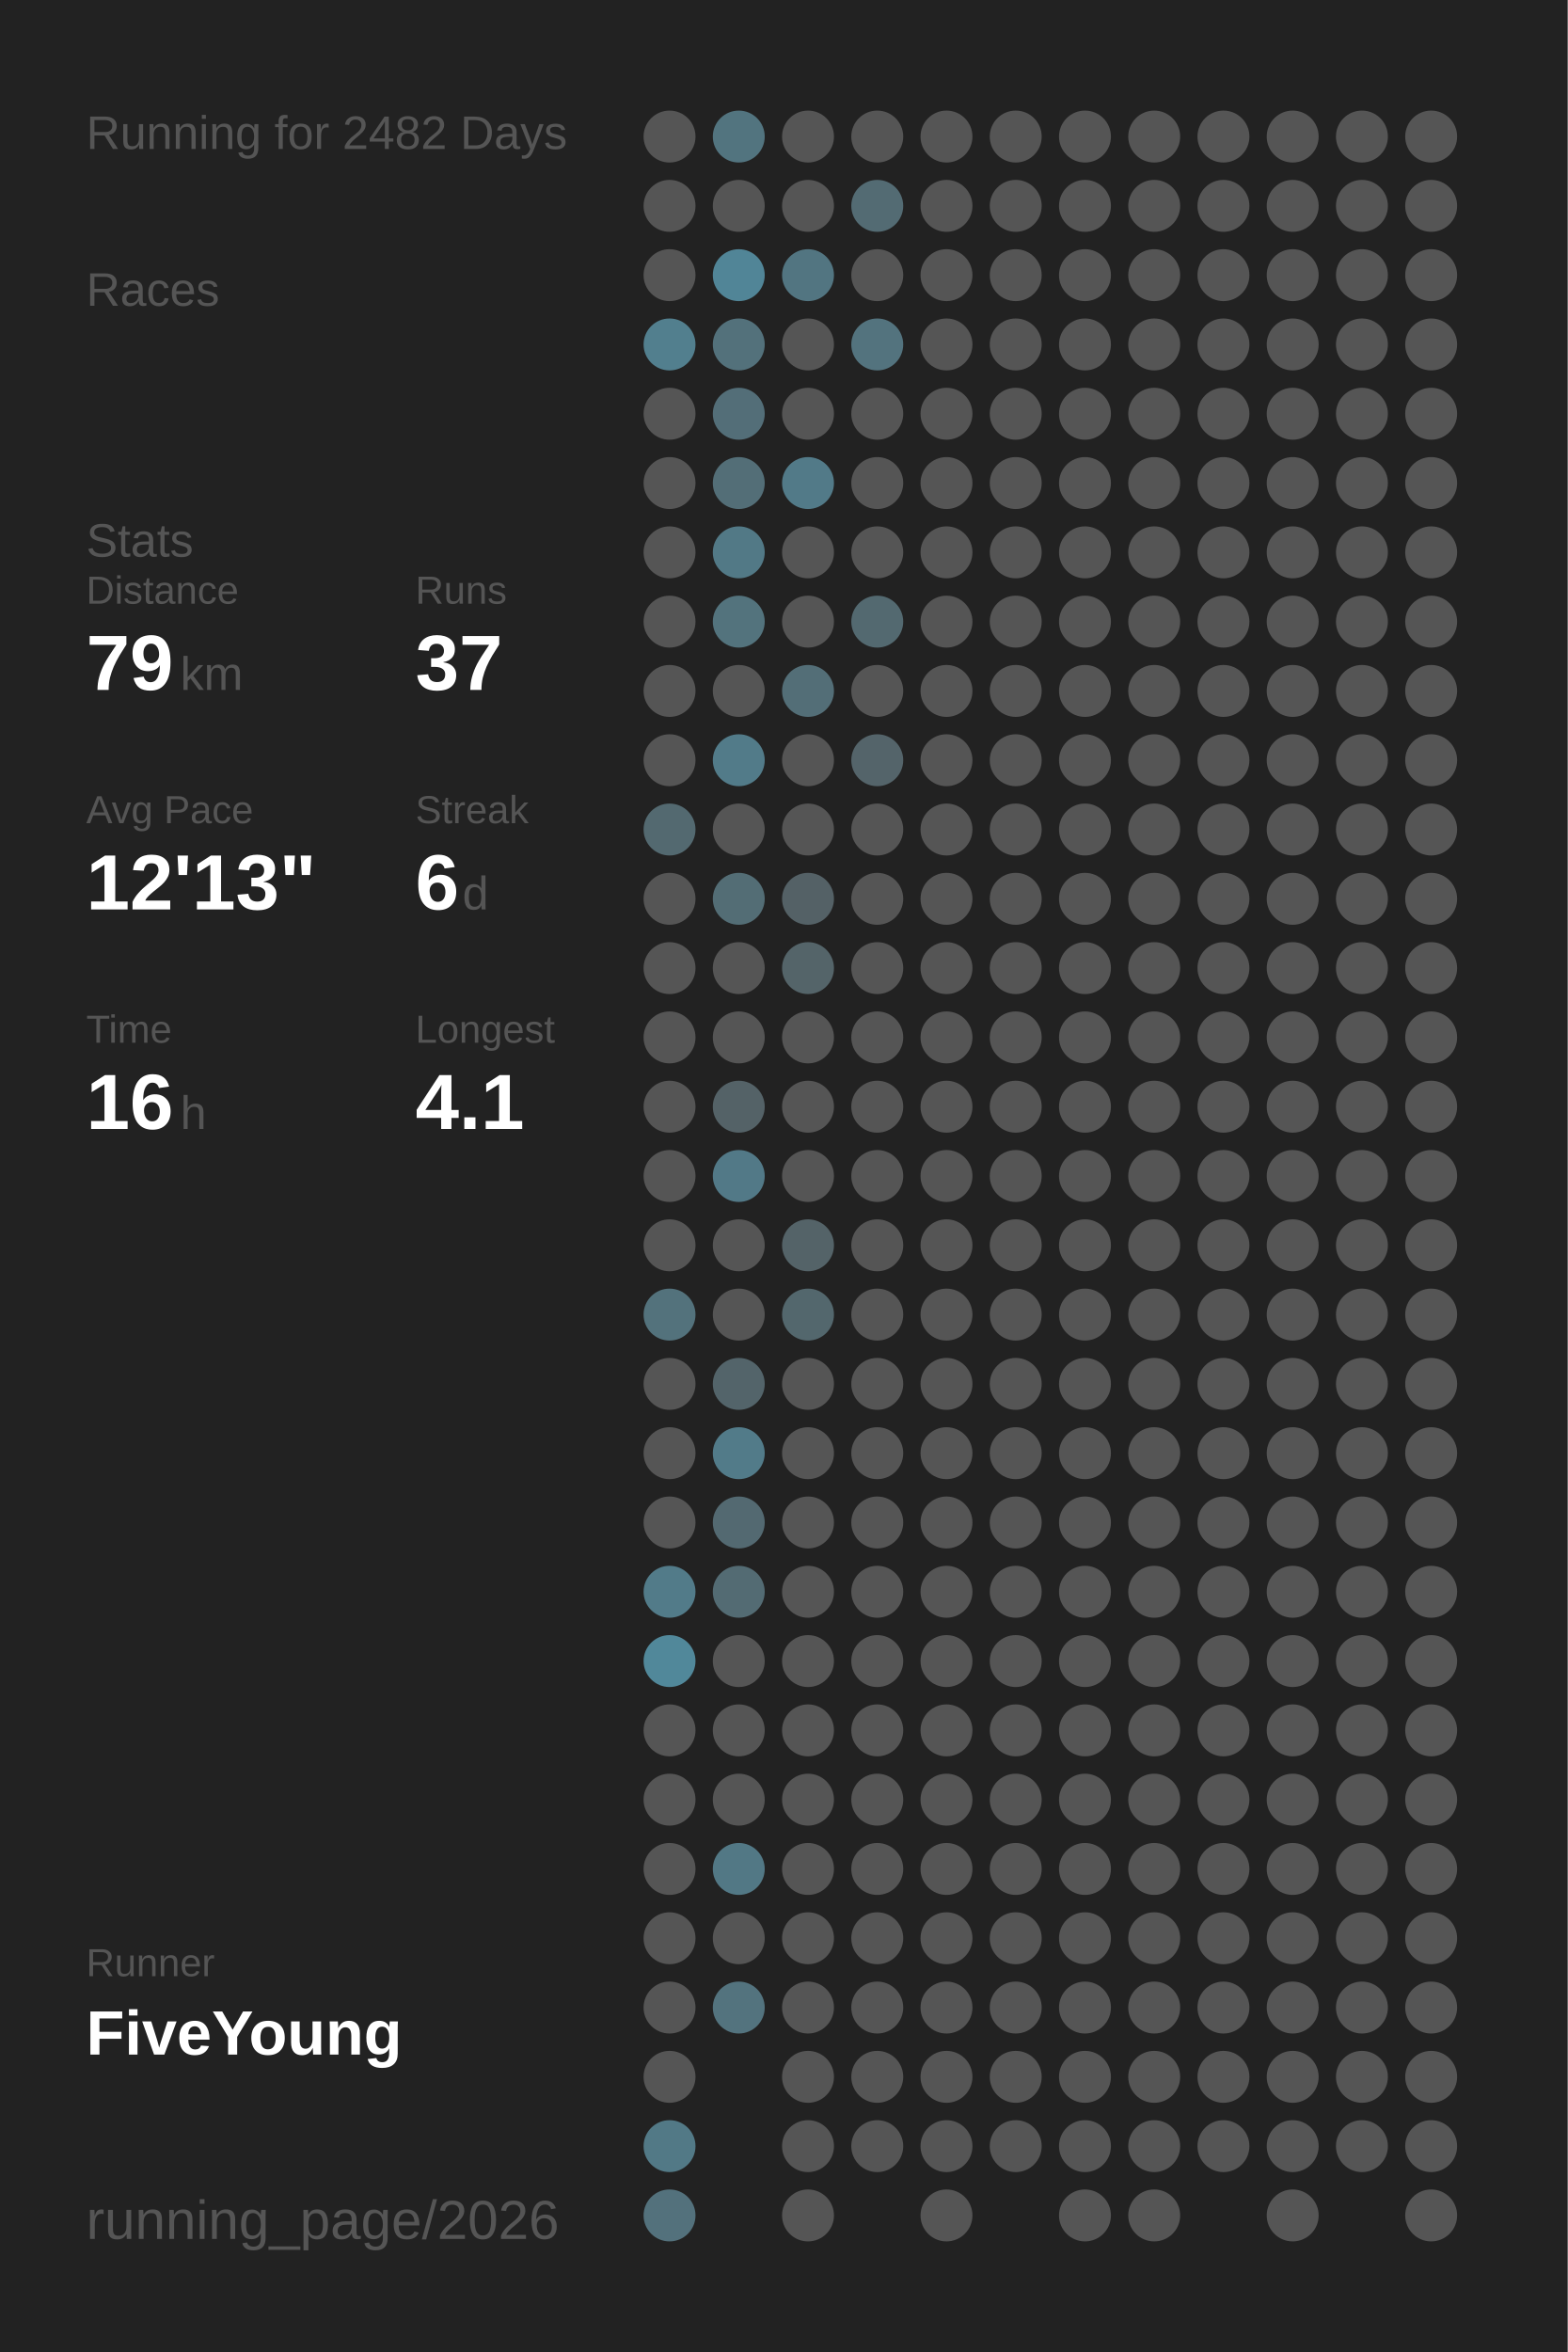
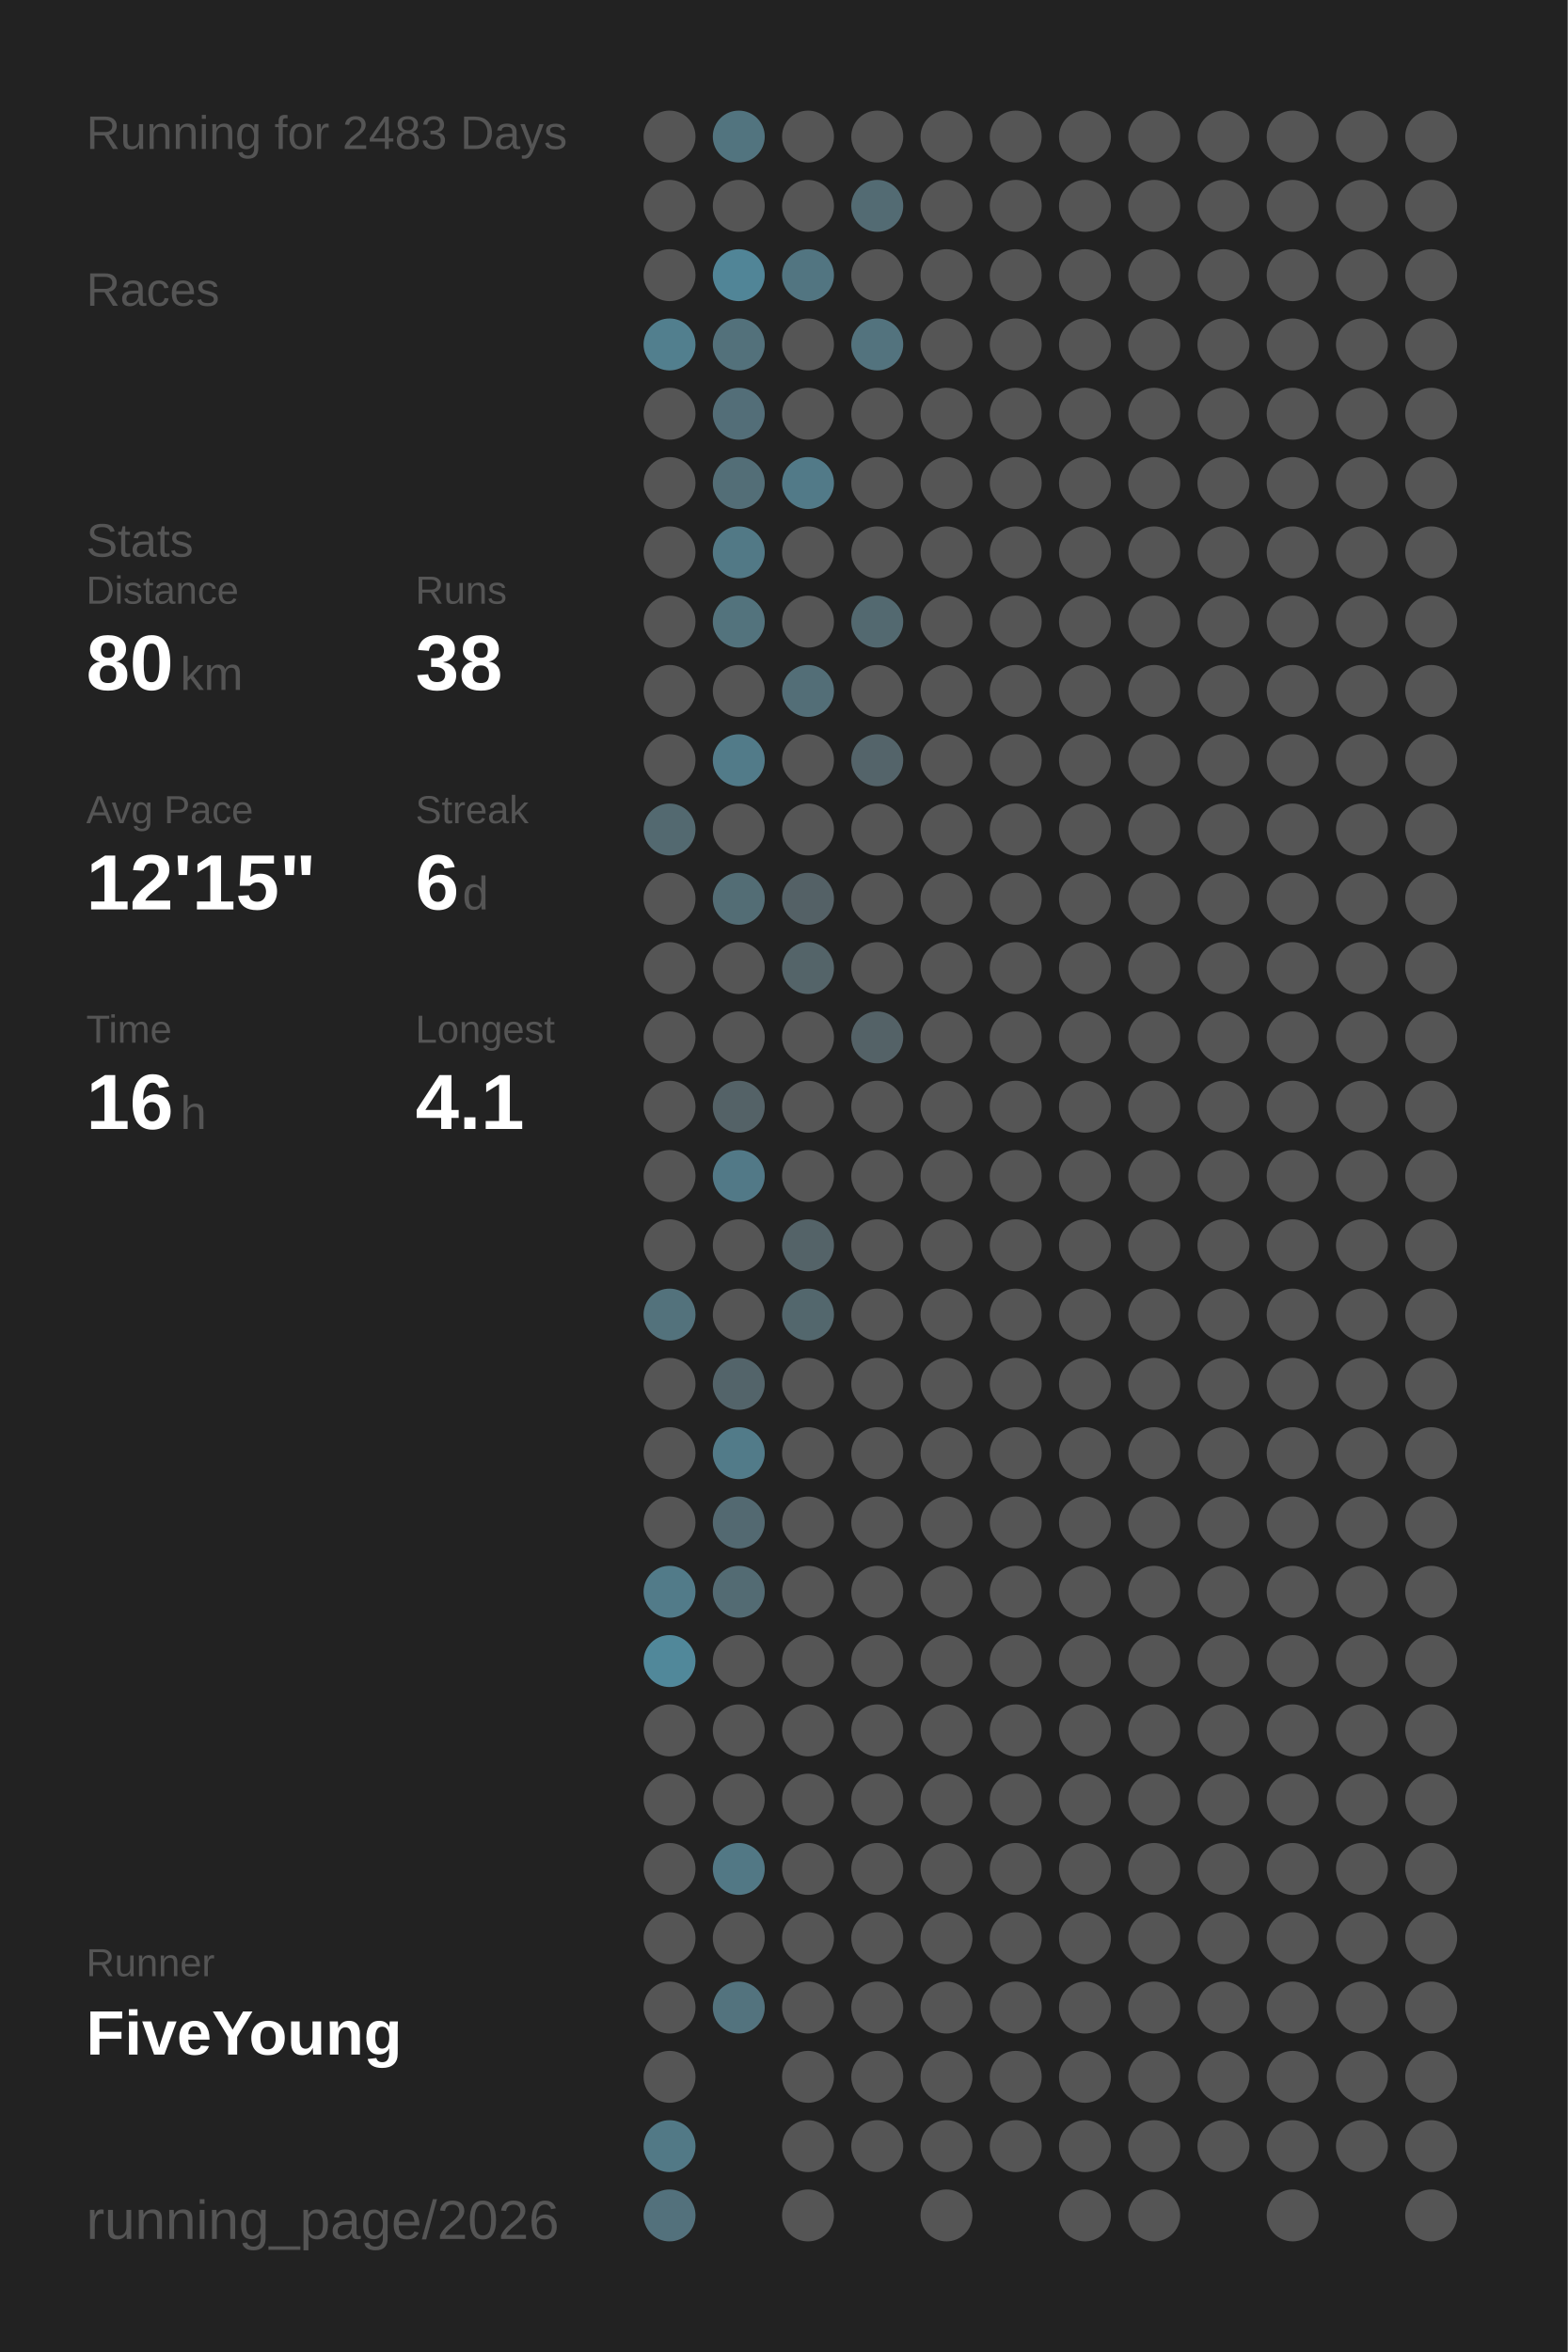
<svg xmlns="http://www.w3.org/2000/svg" baseProfile="full" height="300mm" version="1.1" viewBox="0,0,200,300" width="200mm">
  <defs />
  <rect fill="#222222" height="300" width="200" x="0" y="0" />
-   <text fill="#555555" style="font-size:6px; font-family:Arial;" x="11" y="19">Running for 2482 Days</text>
+   <text fill="#555555" style="font-size:6px; font-family:Arial;" x="11" y="19">Running for 2483 Days</text>
  <text fill="#555555" style="font-size:6px; font-family:Arial;" x="11" y="39">Races</text>
  <text fill="#555555" style="font-size:6px; font-family:Arial;" x="11" y="71">Stats</text>
  <text fill="#555555" style="font-size:5px; font-family:Arial;" x="11" y="77">Distance</text>
-   <text fill="#FFFFFF" style="font-size:10px; font-family:Arial; font-weight:bold;" x="11" y="88">79</text>
+   <text fill="#FFFFFF" style="font-size:10px; font-family:Arial; font-weight:bold;" x="11" y="88">80</text>
  <text fill="#555555" style="font-size:6px; font-family:Arial;" x="23" y="88">km</text>
  <text fill="#555555" style="font-size:5px; font-family:Arial;" x="53" y="77">Runs</text>
-   <text fill="#FFFFFF" style="font-size:10px; font-family:Arial; font-weight:bold;" x="53" y="88">37</text>
+   <text fill="#FFFFFF" style="font-size:10px; font-family:Arial; font-weight:bold;" x="53" y="88">38</text>
  <text fill="#555555" style="font-size:5px; font-family:Arial;" x="11" y="105">Avg Pace</text>
-   <text fill="#FFFFFF" style="font-size:10px; font-family:Arial; font-weight:bold;" x="11" y="116">12'13"</text>
+   <text fill="#FFFFFF" style="font-size:10px; font-family:Arial; font-weight:bold;" x="11" y="116">12'15"</text>
  <text fill="#555555" style="font-size:5px; font-family:Arial;" x="53" y="105">Streak</text>
  <text fill="#FFFFFF" style="font-size:10px; font-family:Arial; font-weight:bold;" x="53" y="116">6</text>
  <text fill="#555555" style="font-size:6px; font-family:Arial;" x="59" y="116">d</text>
  <text fill="#555555" style="font-size:5px; font-family:Arial;" x="11" y="133">Time</text>
  <text fill="#FFFFFF" style="font-size:10px; font-family:Arial; font-weight:bold;" x="11" y="144">16</text>
  <text fill="#555555" style="font-size:6px; font-family:Arial;" x="23" y="144">h</text>
  <text fill="#555555" style="font-size:5px; font-family:Arial;" x="53" y="133">Longest</text>
  <text fill="#FFFFFF" style="font-size:10px; font-family:Arial; font-weight:bold;" x="53" y="144">4.1</text>
  <text fill="#555555" style="font-size:5px; font-family:Arial;" x="11" y="252.065">Runner</text>
  <text fill="#FFFFFF" style="font-size:8px; font-family:Arial; font-weight:bold;" x="11" y="262.065">FiveYoung</text>
  <text fill="#555555" style="font-size:7px; font-family:Arial;" x="11" y="285.581">running_page/2026</text>
  <circle cx="85.417" cy="17.419" fill="#555555" r="3.312" />
  <circle cx="85.417" cy="26.258" fill="#555555" r="3.312" />
  <circle cx="85.417" cy="35.097" fill="#555555" r="3.312" />
  <circle cx="85.417" cy="43.935" fill="#527f8e" r="3.312" />
  <circle cx="85.417" cy="52.774" fill="#555555" r="3.312" />
  <circle cx="85.417" cy="61.613" fill="#555555" r="3.312" />
  <circle cx="85.417" cy="70.452" fill="#555555" r="3.312" />
  <circle cx="85.417" cy="79.29" fill="#555555" r="3.312" />
  <circle cx="85.417" cy="88.129" fill="#555555" r="3.312" />
  <circle cx="85.417" cy="96.968" fill="#555555" r="3.312" />
  <circle cx="85.417" cy="105.806" fill="#536970" r="3.312" />
  <circle cx="85.417" cy="114.645" fill="#555555" r="3.312" />
  <circle cx="85.417" cy="123.484" fill="#555555" r="3.312" />
  <circle cx="85.417" cy="132.323" fill="#555555" r="3.312" />
  <circle cx="85.417" cy="141.161" fill="#555555" r="3.312" />
  <circle cx="85.417" cy="150" fill="#555555" r="3.312" />
  <circle cx="85.417" cy="158.839" fill="#555555" r="3.312" />
  <circle cx="85.417" cy="167.677" fill="#53727c" r="3.312" />
  <circle cx="85.417" cy="176.516" fill="#555555" r="3.312" />
  <circle cx="85.417" cy="185.355" fill="#555555" r="3.312" />
  <circle cx="85.417" cy="194.194" fill="#555555" r="3.312" />
  <circle cx="85.417" cy="203.032" fill="#527b89" r="3.312" />
  <circle cx="85.417" cy="211.871" fill="#51889a" r="3.312" />
  <circle cx="85.417" cy="220.71" fill="#555555" r="3.312" />
  <circle cx="85.417" cy="229.548" fill="#555555" r="3.312" />
  <circle cx="85.417" cy="238.387" fill="#555555" r="3.312" />
  <circle cx="85.417" cy="247.226" fill="#555555" r="3.312" />
  <circle cx="85.417" cy="256.065" fill="#555555" r="3.312" />
  <circle cx="85.417" cy="264.903" fill="#555555" r="3.312" />
  <circle cx="85.417" cy="273.742" fill="#527986" r="3.312" />
  <circle cx="85.417" cy="282.581" fill="#53717c" r="3.312" />
  <circle cx="94.25" cy="17.419" fill="#52747f" r="3.312" />
  <circle cx="94.25" cy="26.258" fill="#555555" r="3.312" />
  <circle cx="94.25" cy="35.097" fill="#518597" r="3.312" />
  <circle cx="94.25" cy="43.935" fill="#53717b" r="3.312" />
  <circle cx="94.25" cy="52.774" fill="#536e78" r="3.312" />
  <circle cx="94.25" cy="61.613" fill="#536e77" r="3.312" />
  <circle cx="94.25" cy="70.452" fill="#527986" r="3.312" />
  <circle cx="94.25" cy="79.29" fill="#53737d" r="3.312" />
  <circle cx="94.25" cy="88.129" fill="#555555" r="3.312" />
  <circle cx="94.25" cy="96.968" fill="#527b89" r="3.312" />
  <circle cx="94.25" cy="105.806" fill="#555555" r="3.312" />
  <circle cx="94.25" cy="114.645" fill="#536d75" r="3.312" />
  <circle cx="94.25" cy="123.484" fill="#555555" r="3.312" />
  <circle cx="94.25" cy="132.323" fill="#555555" r="3.312" />
  <circle cx="94.25" cy="141.161" fill="#546267" r="3.312" />
  <circle cx="94.25" cy="150" fill="#527987" r="3.312" />
  <circle cx="94.25" cy="158.839" fill="#555555" r="3.312" />
  <circle cx="94.25" cy="167.677" fill="#555555" r="3.312" />
  <circle cx="94.25" cy="176.516" fill="#53646a" r="3.312" />
  <circle cx="94.25" cy="185.355" fill="#527b89" r="3.312" />
  <circle cx="94.25" cy="194.194" fill="#536971" r="3.312" />
  <circle cx="94.25" cy="203.032" fill="#536b73" r="3.312" />
  <circle cx="94.25" cy="211.871" fill="#555555" r="3.312" />
  <circle cx="94.25" cy="220.71" fill="#555555" r="3.312" />
  <circle cx="94.25" cy="229.548" fill="#555555" r="3.312" />
  <circle cx="94.25" cy="238.387" fill="#527885" r="3.312" />
  <circle cx="94.25" cy="247.226" fill="#555555" r="3.312" />
  <circle cx="94.25" cy="256.065" fill="#53737e" r="3.312" />
  <circle cx="103.083" cy="17.419" fill="#555555" r="3.312" />
  <circle cx="103.083" cy="26.258" fill="#555555" r="3.312" />
  <circle cx="103.083" cy="35.097" fill="#527581" r="3.312" />
  <circle cx="103.083" cy="43.935" fill="#555555" r="3.312" />
  <circle cx="103.083" cy="52.774" fill="#555555" r="3.312" />
  <circle cx="103.083" cy="61.613" fill="#527a88" r="3.312" />
  <circle cx="103.083" cy="70.452" fill="#555555" r="3.312" />
  <circle cx="103.083" cy="79.29" fill="#555555" r="3.312" />
  <circle cx="103.083" cy="88.129" fill="#536e77" r="3.312" />
  <circle cx="103.083" cy="96.968" fill="#555555" r="3.312" />
  <circle cx="103.083" cy="105.806" fill="#555555" r="3.312" />
  <circle cx="103.083" cy="114.645" fill="#546166" r="3.312" />
  <circle cx="103.083" cy="123.484" fill="#546469" r="3.312" />
  <circle cx="103.083" cy="132.323" fill="#555555" r="3.312" />
  <circle cx="103.083" cy="141.161" fill="#555555" r="3.312" />
  <circle cx="103.083" cy="150" fill="#555555" r="3.312" />
  <circle cx="103.083" cy="158.839" fill="#546368" r="3.312" />
  <circle cx="103.083" cy="167.677" fill="#53676d" r="3.312" />
  <circle cx="103.083" cy="176.516" fill="#555555" r="3.312" />
  <circle cx="103.083" cy="185.355" fill="#555555" r="3.312" />
  <circle cx="103.083" cy="194.194" fill="#555555" r="3.312" />
  <circle cx="103.083" cy="203.032" fill="#555555" r="3.312" />
  <circle cx="103.083" cy="211.871" fill="#555555" r="3.312" />
  <circle cx="103.083" cy="220.71" fill="#555555" r="3.312" />
  <circle cx="103.083" cy="229.548" fill="#555555" r="3.312" />
  <circle cx="103.083" cy="238.387" fill="#555555" r="3.312" />
  <circle cx="103.083" cy="247.226" fill="#555555" r="3.312" />
  <circle cx="103.083" cy="256.065" fill="#555555" r="3.312" />
  <circle cx="103.083" cy="264.903" fill="#555555" r="3.312" />
  <circle cx="103.083" cy="273.742" fill="#555555" r="3.312" />
  <circle cx="103.083" cy="282.581" fill="#555555" r="3.312" />
  <circle cx="111.917" cy="17.419" fill="#555555" r="3.312" />
  <circle cx="111.917" cy="26.258" fill="#536b73" r="3.312" />
  <circle cx="111.917" cy="35.097" fill="#555555" r="3.312" />
  <circle cx="111.917" cy="43.935" fill="#53737e" r="3.312" />
  <circle cx="111.917" cy="52.774" fill="#555555" r="3.312" />
  <circle cx="111.917" cy="61.613" fill="#555555" r="3.312" />
  <circle cx="111.917" cy="70.452" fill="#555555" r="3.312" />
  <circle cx="111.917" cy="79.29" fill="#536970" r="3.312" />
  <circle cx="111.917" cy="88.129" fill="#555555" r="3.312" />
  <circle cx="111.917" cy="96.968" fill="#54646a" r="3.312" />
  <circle cx="111.917" cy="105.806" fill="#555555" r="3.312" />
  <circle cx="111.917" cy="114.645" fill="#555555" r="3.312" />
  <circle cx="111.917" cy="123.484" fill="#555555" r="3.312" />
-   <circle cx="111.917" cy="132.323" fill="#555555" r="3.312" />
+   <circle cx="111.917" cy="132.323" fill="#546267" r="3.312" />
  <circle cx="111.917" cy="141.161" fill="#555555" r="3.312" />
  <circle cx="111.917" cy="150" fill="#555555" r="3.312" />
  <circle cx="111.917" cy="158.839" fill="#555555" r="3.312" />
  <circle cx="111.917" cy="167.677" fill="#555555" r="3.312" />
  <circle cx="111.917" cy="176.516" fill="#555555" r="3.312" />
  <circle cx="111.917" cy="185.355" fill="#555555" r="3.312" />
  <circle cx="111.917" cy="194.194" fill="#555555" r="3.312" />
  <circle cx="111.917" cy="203.032" fill="#555555" r="3.312" />
  <circle cx="111.917" cy="211.871" fill="#555555" r="3.312" />
  <circle cx="111.917" cy="220.71" fill="#555555" r="3.312" />
  <circle cx="111.917" cy="229.548" fill="#555555" r="3.312" />
  <circle cx="111.917" cy="238.387" fill="#555555" r="3.312" />
  <circle cx="111.917" cy="247.226" fill="#555555" r="3.312" />
  <circle cx="111.917" cy="256.065" fill="#555555" r="3.312" />
  <circle cx="111.917" cy="264.903" fill="#555555" r="3.312" />
  <circle cx="111.917" cy="273.742" fill="#555555" r="3.312" />
  <circle cx="120.75" cy="17.419" fill="#555555" r="3.312" />
  <circle cx="120.75" cy="26.258" fill="#555555" r="3.312" />
  <circle cx="120.75" cy="35.097" fill="#555555" r="3.312" />
  <circle cx="120.75" cy="43.935" fill="#555555" r="3.312" />
  <circle cx="120.75" cy="52.774" fill="#555555" r="3.312" />
  <circle cx="120.75" cy="61.613" fill="#555555" r="3.312" />
  <circle cx="120.75" cy="70.452" fill="#555555" r="3.312" />
  <circle cx="120.75" cy="79.29" fill="#555555" r="3.312" />
  <circle cx="120.75" cy="88.129" fill="#555555" r="3.312" />
  <circle cx="120.75" cy="96.968" fill="#555555" r="3.312" />
  <circle cx="120.75" cy="105.806" fill="#555555" r="3.312" />
  <circle cx="120.75" cy="114.645" fill="#555555" r="3.312" />
  <circle cx="120.75" cy="123.484" fill="#555555" r="3.312" />
  <circle cx="120.75" cy="132.323" fill="#555555" r="3.312" />
  <circle cx="120.75" cy="141.161" fill="#555555" r="3.312" />
  <circle cx="120.75" cy="150" fill="#555555" r="3.312" />
  <circle cx="120.75" cy="158.839" fill="#555555" r="3.312" />
  <circle cx="120.75" cy="167.677" fill="#555555" r="3.312" />
  <circle cx="120.75" cy="176.516" fill="#555555" r="3.312" />
  <circle cx="120.75" cy="185.355" fill="#555555" r="3.312" />
  <circle cx="120.75" cy="194.194" fill="#555555" r="3.312" />
  <circle cx="120.75" cy="203.032" fill="#555555" r="3.312" />
  <circle cx="120.75" cy="211.871" fill="#555555" r="3.312" />
  <circle cx="120.75" cy="220.71" fill="#555555" r="3.312" />
  <circle cx="120.75" cy="229.548" fill="#555555" r="3.312" />
  <circle cx="120.75" cy="238.387" fill="#555555" r="3.312" />
  <circle cx="120.75" cy="247.226" fill="#555555" r="3.312" />
  <circle cx="120.75" cy="256.065" fill="#555555" r="3.312" />
  <circle cx="120.75" cy="264.903" fill="#555555" r="3.312" />
  <circle cx="120.75" cy="273.742" fill="#555555" r="3.312" />
  <circle cx="120.75" cy="282.581" fill="#555555" r="3.312" />
  <circle cx="129.583" cy="17.419" fill="#555555" r="3.312" />
  <circle cx="129.583" cy="26.258" fill="#555555" r="3.312" />
  <circle cx="129.583" cy="35.097" fill="#555555" r="3.312" />
  <circle cx="129.583" cy="43.935" fill="#555555" r="3.312" />
  <circle cx="129.583" cy="52.774" fill="#555555" r="3.312" />
  <circle cx="129.583" cy="61.613" fill="#555555" r="3.312" />
  <circle cx="129.583" cy="70.452" fill="#555555" r="3.312" />
  <circle cx="129.583" cy="79.29" fill="#555555" r="3.312" />
  <circle cx="129.583" cy="88.129" fill="#555555" r="3.312" />
  <circle cx="129.583" cy="96.968" fill="#555555" r="3.312" />
  <circle cx="129.583" cy="105.806" fill="#555555" r="3.312" />
  <circle cx="129.583" cy="114.645" fill="#555555" r="3.312" />
  <circle cx="129.583" cy="123.484" fill="#555555" r="3.312" />
  <circle cx="129.583" cy="132.323" fill="#555555" r="3.312" />
  <circle cx="129.583" cy="141.161" fill="#555555" r="3.312" />
  <circle cx="129.583" cy="150" fill="#555555" r="3.312" />
  <circle cx="129.583" cy="158.839" fill="#555555" r="3.312" />
  <circle cx="129.583" cy="167.677" fill="#555555" r="3.312" />
  <circle cx="129.583" cy="176.516" fill="#555555" r="3.312" />
  <circle cx="129.583" cy="185.355" fill="#555555" r="3.312" />
  <circle cx="129.583" cy="194.194" fill="#555555" r="3.312" />
  <circle cx="129.583" cy="203.032" fill="#555555" r="3.312" />
  <circle cx="129.583" cy="211.871" fill="#555555" r="3.312" />
  <circle cx="129.583" cy="220.71" fill="#555555" r="3.312" />
  <circle cx="129.583" cy="229.548" fill="#555555" r="3.312" />
  <circle cx="129.583" cy="238.387" fill="#555555" r="3.312" />
  <circle cx="129.583" cy="247.226" fill="#555555" r="3.312" />
  <circle cx="129.583" cy="256.065" fill="#555555" r="3.312" />
  <circle cx="129.583" cy="264.903" fill="#555555" r="3.312" />
  <circle cx="129.583" cy="273.742" fill="#555555" r="3.312" />
  <circle cx="138.417" cy="17.419" fill="#555555" r="3.312" />
  <circle cx="138.417" cy="26.258" fill="#555555" r="3.312" />
  <circle cx="138.417" cy="35.097" fill="#555555" r="3.312" />
  <circle cx="138.417" cy="43.935" fill="#555555" r="3.312" />
  <circle cx="138.417" cy="52.774" fill="#555555" r="3.312" />
  <circle cx="138.417" cy="61.613" fill="#555555" r="3.312" />
  <circle cx="138.417" cy="70.452" fill="#555555" r="3.312" />
  <circle cx="138.417" cy="79.29" fill="#555555" r="3.312" />
  <circle cx="138.417" cy="88.129" fill="#555555" r="3.312" />
  <circle cx="138.417" cy="96.968" fill="#555555" r="3.312" />
  <circle cx="138.417" cy="105.806" fill="#555555" r="3.312" />
  <circle cx="138.417" cy="114.645" fill="#555555" r="3.312" />
  <circle cx="138.417" cy="123.484" fill="#555555" r="3.312" />
  <circle cx="138.417" cy="132.323" fill="#555555" r="3.312" />
  <circle cx="138.417" cy="141.161" fill="#555555" r="3.312" />
  <circle cx="138.417" cy="150" fill="#555555" r="3.312" />
  <circle cx="138.417" cy="158.839" fill="#555555" r="3.312" />
  <circle cx="138.417" cy="167.677" fill="#555555" r="3.312" />
  <circle cx="138.417" cy="176.516" fill="#555555" r="3.312" />
  <circle cx="138.417" cy="185.355" fill="#555555" r="3.312" />
  <circle cx="138.417" cy="194.194" fill="#555555" r="3.312" />
  <circle cx="138.417" cy="203.032" fill="#555555" r="3.312" />
  <circle cx="138.417" cy="211.871" fill="#555555" r="3.312" />
  <circle cx="138.417" cy="220.71" fill="#555555" r="3.312" />
  <circle cx="138.417" cy="229.548" fill="#555555" r="3.312" />
  <circle cx="138.417" cy="238.387" fill="#555555" r="3.312" />
  <circle cx="138.417" cy="247.226" fill="#555555" r="3.312" />
  <circle cx="138.417" cy="256.065" fill="#555555" r="3.312" />
  <circle cx="138.417" cy="264.903" fill="#555555" r="3.312" />
  <circle cx="138.417" cy="273.742" fill="#555555" r="3.312" />
  <circle cx="138.417" cy="282.581" fill="#555555" r="3.312" />
  <circle cx="147.25" cy="17.419" fill="#555555" r="3.312" />
  <circle cx="147.25" cy="26.258" fill="#555555" r="3.312" />
  <circle cx="147.25" cy="35.097" fill="#555555" r="3.312" />
  <circle cx="147.25" cy="43.935" fill="#555555" r="3.312" />
  <circle cx="147.25" cy="52.774" fill="#555555" r="3.312" />
  <circle cx="147.25" cy="61.613" fill="#555555" r="3.312" />
  <circle cx="147.25" cy="70.452" fill="#555555" r="3.312" />
  <circle cx="147.25" cy="79.29" fill="#555555" r="3.312" />
  <circle cx="147.25" cy="88.129" fill="#555555" r="3.312" />
  <circle cx="147.25" cy="96.968" fill="#555555" r="3.312" />
  <circle cx="147.25" cy="105.806" fill="#555555" r="3.312" />
  <circle cx="147.25" cy="114.645" fill="#555555" r="3.312" />
  <circle cx="147.25" cy="123.484" fill="#555555" r="3.312" />
  <circle cx="147.25" cy="132.323" fill="#555555" r="3.312" />
  <circle cx="147.25" cy="141.161" fill="#555555" r="3.312" />
  <circle cx="147.25" cy="150" fill="#555555" r="3.312" />
  <circle cx="147.25" cy="158.839" fill="#555555" r="3.312" />
  <circle cx="147.25" cy="167.677" fill="#555555" r="3.312" />
  <circle cx="147.25" cy="176.516" fill="#555555" r="3.312" />
  <circle cx="147.25" cy="185.355" fill="#555555" r="3.312" />
  <circle cx="147.25" cy="194.194" fill="#555555" r="3.312" />
  <circle cx="147.25" cy="203.032" fill="#555555" r="3.312" />
  <circle cx="147.25" cy="211.871" fill="#555555" r="3.312" />
  <circle cx="147.25" cy="220.71" fill="#555555" r="3.312" />
  <circle cx="147.25" cy="229.548" fill="#555555" r="3.312" />
  <circle cx="147.25" cy="238.387" fill="#555555" r="3.312" />
  <circle cx="147.25" cy="247.226" fill="#555555" r="3.312" />
  <circle cx="147.25" cy="256.065" fill="#555555" r="3.312" />
  <circle cx="147.25" cy="264.903" fill="#555555" r="3.312" />
  <circle cx="147.25" cy="273.742" fill="#555555" r="3.312" />
  <circle cx="147.25" cy="282.581" fill="#555555" r="3.312" />
  <circle cx="156.083" cy="17.419" fill="#555555" r="3.312" />
  <circle cx="156.083" cy="26.258" fill="#555555" r="3.312" />
  <circle cx="156.083" cy="35.097" fill="#555555" r="3.312" />
  <circle cx="156.083" cy="43.935" fill="#555555" r="3.312" />
  <circle cx="156.083" cy="52.774" fill="#555555" r="3.312" />
  <circle cx="156.083" cy="61.613" fill="#555555" r="3.312" />
  <circle cx="156.083" cy="70.452" fill="#555555" r="3.312" />
  <circle cx="156.083" cy="79.29" fill="#555555" r="3.312" />
  <circle cx="156.083" cy="88.129" fill="#555555" r="3.312" />
  <circle cx="156.083" cy="96.968" fill="#555555" r="3.312" />
  <circle cx="156.083" cy="105.806" fill="#555555" r="3.312" />
  <circle cx="156.083" cy="114.645" fill="#555555" r="3.312" />
  <circle cx="156.083" cy="123.484" fill="#555555" r="3.312" />
  <circle cx="156.083" cy="132.323" fill="#555555" r="3.312" />
  <circle cx="156.083" cy="141.161" fill="#555555" r="3.312" />
  <circle cx="156.083" cy="150" fill="#555555" r="3.312" />
  <circle cx="156.083" cy="158.839" fill="#555555" r="3.312" />
  <circle cx="156.083" cy="167.677" fill="#555555" r="3.312" />
  <circle cx="156.083" cy="176.516" fill="#555555" r="3.312" />
  <circle cx="156.083" cy="185.355" fill="#555555" r="3.312" />
  <circle cx="156.083" cy="194.194" fill="#555555" r="3.312" />
  <circle cx="156.083" cy="203.032" fill="#555555" r="3.312" />
  <circle cx="156.083" cy="211.871" fill="#555555" r="3.312" />
  <circle cx="156.083" cy="220.71" fill="#555555" r="3.312" />
  <circle cx="156.083" cy="229.548" fill="#555555" r="3.312" />
  <circle cx="156.083" cy="238.387" fill="#555555" r="3.312" />
  <circle cx="156.083" cy="247.226" fill="#555555" r="3.312" />
  <circle cx="156.083" cy="256.065" fill="#555555" r="3.312" />
  <circle cx="156.083" cy="264.903" fill="#555555" r="3.312" />
  <circle cx="156.083" cy="273.742" fill="#555555" r="3.312" />
  <circle cx="164.917" cy="17.419" fill="#555555" r="3.312" />
  <circle cx="164.917" cy="26.258" fill="#555555" r="3.312" />
  <circle cx="164.917" cy="35.097" fill="#555555" r="3.312" />
  <circle cx="164.917" cy="43.935" fill="#555555" r="3.312" />
  <circle cx="164.917" cy="52.774" fill="#555555" r="3.312" />
  <circle cx="164.917" cy="61.613" fill="#555555" r="3.312" />
  <circle cx="164.917" cy="70.452" fill="#555555" r="3.312" />
  <circle cx="164.917" cy="79.29" fill="#555555" r="3.312" />
  <circle cx="164.917" cy="88.129" fill="#555555" r="3.312" />
  <circle cx="164.917" cy="96.968" fill="#555555" r="3.312" />
  <circle cx="164.917" cy="105.806" fill="#555555" r="3.312" />
  <circle cx="164.917" cy="114.645" fill="#555555" r="3.312" />
  <circle cx="164.917" cy="123.484" fill="#555555" r="3.312" />
  <circle cx="164.917" cy="132.323" fill="#555555" r="3.312" />
  <circle cx="164.917" cy="141.161" fill="#555555" r="3.312" />
  <circle cx="164.917" cy="150" fill="#555555" r="3.312" />
  <circle cx="164.917" cy="158.839" fill="#555555" r="3.312" />
  <circle cx="164.917" cy="167.677" fill="#555555" r="3.312" />
  <circle cx="164.917" cy="176.516" fill="#555555" r="3.312" />
  <circle cx="164.917" cy="185.355" fill="#555555" r="3.312" />
  <circle cx="164.917" cy="194.194" fill="#555555" r="3.312" />
  <circle cx="164.917" cy="203.032" fill="#555555" r="3.312" />
  <circle cx="164.917" cy="211.871" fill="#555555" r="3.312" />
  <circle cx="164.917" cy="220.71" fill="#555555" r="3.312" />
  <circle cx="164.917" cy="229.548" fill="#555555" r="3.312" />
  <circle cx="164.917" cy="238.387" fill="#555555" r="3.312" />
  <circle cx="164.917" cy="247.226" fill="#555555" r="3.312" />
  <circle cx="164.917" cy="256.065" fill="#555555" r="3.312" />
  <circle cx="164.917" cy="264.903" fill="#555555" r="3.312" />
  <circle cx="164.917" cy="273.742" fill="#555555" r="3.312" />
  <circle cx="164.917" cy="282.581" fill="#555555" r="3.312" />
  <circle cx="173.75" cy="17.419" fill="#555555" r="3.312" />
  <circle cx="173.75" cy="26.258" fill="#555555" r="3.312" />
  <circle cx="173.75" cy="35.097" fill="#555555" r="3.312" />
  <circle cx="173.75" cy="43.935" fill="#555555" r="3.312" />
  <circle cx="173.75" cy="52.774" fill="#555555" r="3.312" />
  <circle cx="173.75" cy="61.613" fill="#555555" r="3.312" />
  <circle cx="173.75" cy="70.452" fill="#555555" r="3.312" />
  <circle cx="173.75" cy="79.29" fill="#555555" r="3.312" />
  <circle cx="173.75" cy="88.129" fill="#555555" r="3.312" />
  <circle cx="173.75" cy="96.968" fill="#555555" r="3.312" />
  <circle cx="173.75" cy="105.806" fill="#555555" r="3.312" />
  <circle cx="173.75" cy="114.645" fill="#555555" r="3.312" />
  <circle cx="173.75" cy="123.484" fill="#555555" r="3.312" />
  <circle cx="173.75" cy="132.323" fill="#555555" r="3.312" />
  <circle cx="173.75" cy="141.161" fill="#555555" r="3.312" />
  <circle cx="173.75" cy="150" fill="#555555" r="3.312" />
  <circle cx="173.75" cy="158.839" fill="#555555" r="3.312" />
  <circle cx="173.75" cy="167.677" fill="#555555" r="3.312" />
  <circle cx="173.75" cy="176.516" fill="#555555" r="3.312" />
  <circle cx="173.75" cy="185.355" fill="#555555" r="3.312" />
  <circle cx="173.75" cy="194.194" fill="#555555" r="3.312" />
  <circle cx="173.75" cy="203.032" fill="#555555" r="3.312" />
  <circle cx="173.75" cy="211.871" fill="#555555" r="3.312" />
  <circle cx="173.75" cy="220.71" fill="#555555" r="3.312" />
  <circle cx="173.75" cy="229.548" fill="#555555" r="3.312" />
  <circle cx="173.75" cy="238.387" fill="#555555" r="3.312" />
  <circle cx="173.75" cy="247.226" fill="#555555" r="3.312" />
  <circle cx="173.75" cy="256.065" fill="#555555" r="3.312" />
  <circle cx="173.75" cy="264.903" fill="#555555" r="3.312" />
  <circle cx="173.75" cy="273.742" fill="#555555" r="3.312" />
  <circle cx="182.583" cy="17.419" fill="#555555" r="3.312" />
  <circle cx="182.583" cy="26.258" fill="#555555" r="3.312" />
  <circle cx="182.583" cy="35.097" fill="#555555" r="3.312" />
  <circle cx="182.583" cy="43.935" fill="#555555" r="3.312" />
  <circle cx="182.583" cy="52.774" fill="#555555" r="3.312" />
  <circle cx="182.583" cy="61.613" fill="#555555" r="3.312" />
  <circle cx="182.583" cy="70.452" fill="#555555" r="3.312" />
  <circle cx="182.583" cy="79.29" fill="#555555" r="3.312" />
  <circle cx="182.583" cy="88.129" fill="#555555" r="3.312" />
  <circle cx="182.583" cy="96.968" fill="#555555" r="3.312" />
  <circle cx="182.583" cy="105.806" fill="#555555" r="3.312" />
  <circle cx="182.583" cy="114.645" fill="#555555" r="3.312" />
  <circle cx="182.583" cy="123.484" fill="#555555" r="3.312" />
  <circle cx="182.583" cy="132.323" fill="#555555" r="3.312" />
  <circle cx="182.583" cy="141.161" fill="#555555" r="3.312" />
  <circle cx="182.583" cy="150" fill="#555555" r="3.312" />
  <circle cx="182.583" cy="158.839" fill="#555555" r="3.312" />
  <circle cx="182.583" cy="167.677" fill="#555555" r="3.312" />
  <circle cx="182.583" cy="176.516" fill="#555555" r="3.312" />
  <circle cx="182.583" cy="185.355" fill="#555555" r="3.312" />
  <circle cx="182.583" cy="194.194" fill="#555555" r="3.312" />
  <circle cx="182.583" cy="203.032" fill="#555555" r="3.312" />
  <circle cx="182.583" cy="211.871" fill="#555555" r="3.312" />
  <circle cx="182.583" cy="220.71" fill="#555555" r="3.312" />
  <circle cx="182.583" cy="229.548" fill="#555555" r="3.312" />
  <circle cx="182.583" cy="238.387" fill="#555555" r="3.312" />
  <circle cx="182.583" cy="247.226" fill="#555555" r="3.312" />
  <circle cx="182.583" cy="256.065" fill="#555555" r="3.312" />
  <circle cx="182.583" cy="264.903" fill="#555555" r="3.312" />
  <circle cx="182.583" cy="273.742" fill="#555555" r="3.312" />
  <circle cx="182.583" cy="282.581" fill="#555555" r="3.312" />
</svg>
